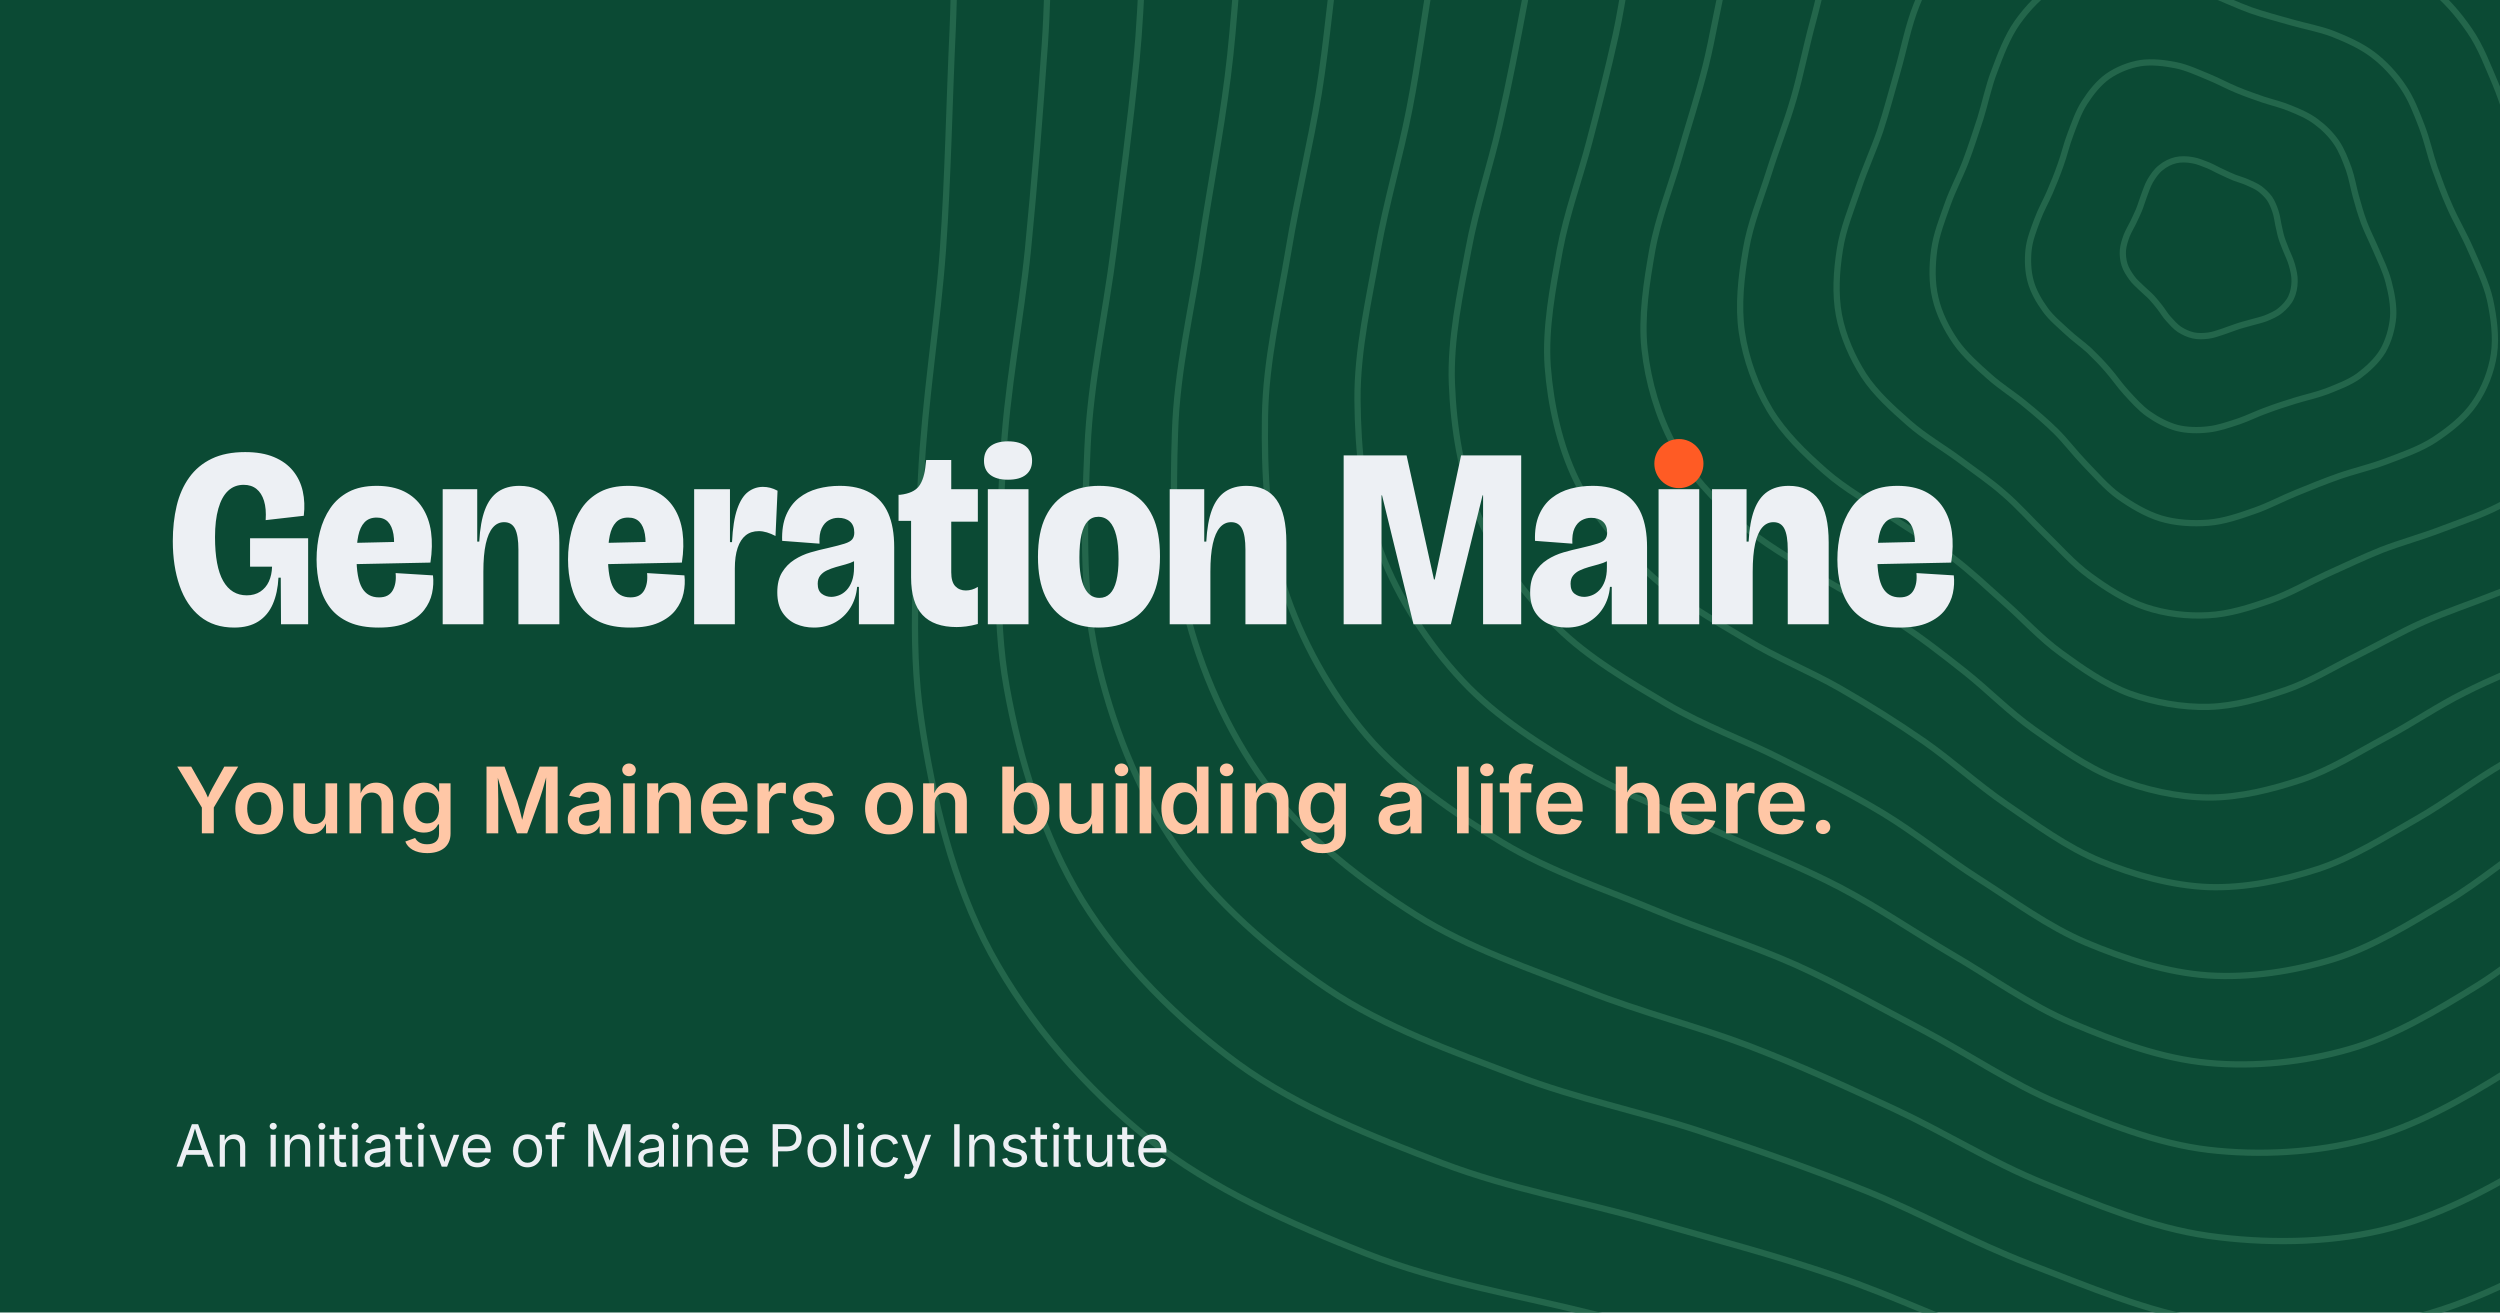
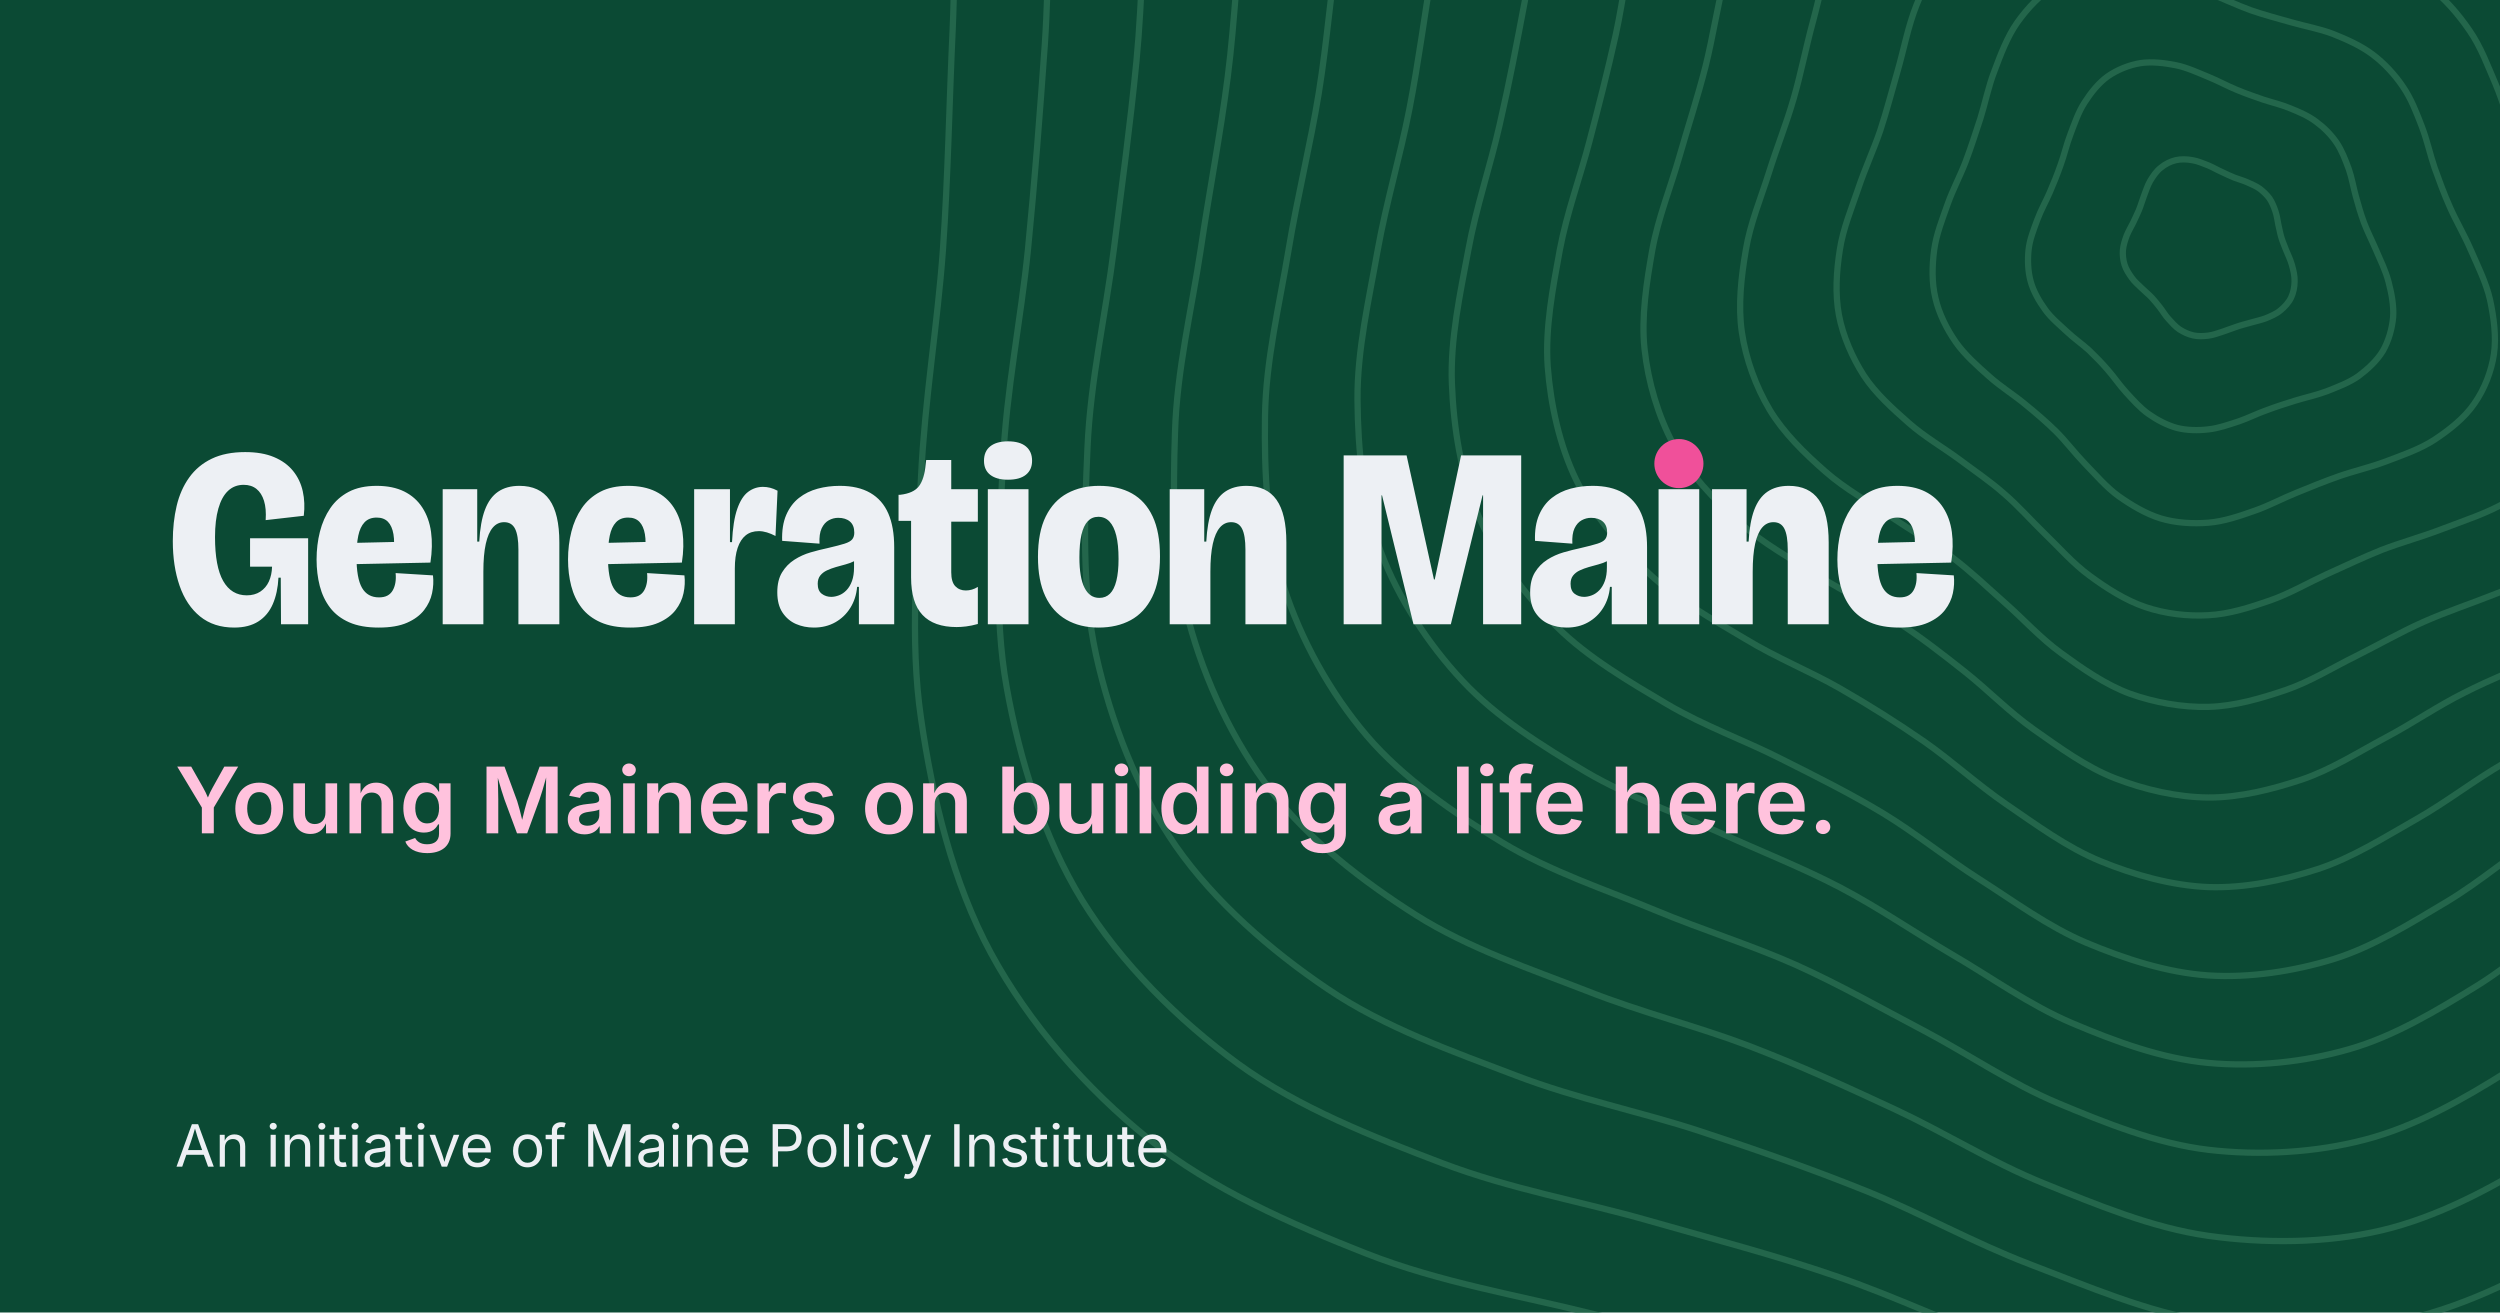
<svg xmlns="http://www.w3.org/2000/svg" viewBox="0 0 1200 630" width="1200" height="630" role="img" aria-labelledby="t">
  <rect width="1200" height="630" fill="#0B4A34" />
  <g fill="none" stroke="#34795A" stroke-width="3" stroke-opacity="0.6" stroke-linejoin="round">
    <path d="M1097.3 120.0C1098.2 122.2 1099.4 124.6 1100.1 127.1C1100.8 129.6 1101.5 132.4 1101.4 135.1C1101.4 137.7 1100.8 140.6 1099.7 142.9C1098.6 145.2 1096.6 147.4 1094.6 149.0C1092.6 150.7 1089.9 151.8 1087.5 152.8C1085.1 153.7 1082.5 154.2 1080.2 154.9C1077.8 155.6 1075.6 156.1 1073.4 156.9C1071.2 157.6 1069.1 158.5 1066.9 159.2C1064.7 159.9 1062.4 160.8 1060.0 161.1C1057.6 161.4 1055.1 161.5 1052.8 161.0C1050.5 160.5 1048.1 159.4 1046.1 158.1C1044.2 156.8 1042.4 154.8 1040.9 153.1C1039.3 151.4 1038.2 149.4 1036.8 147.6C1035.5 145.9 1034.2 144.4 1032.8 142.8C1031.4 141.3 1029.7 140.0 1028.1 138.4C1026.5 136.8 1024.6 135.3 1023.3 133.4C1021.9 131.5 1020.5 129.3 1019.8 127.1C1019.1 124.9 1018.8 122.3 1019.0 120.0C1019.2 117.7 1020.0 115.3 1020.8 113.1C1021.7 110.9 1022.9 108.9 1023.9 106.9C1024.9 104.8 1025.8 102.9 1026.7 100.8C1027.6 98.6 1028.2 96.4 1029.1 94.0C1030.0 91.7 1030.8 89.0 1032.1 86.8C1033.5 84.5 1035.1 82.1 1037.2 80.5C1039.2 78.8 1041.8 77.5 1044.3 76.9C1046.8 76.3 1049.8 76.4 1052.4 76.9C1055.0 77.3 1057.6 78.5 1060.0 79.4C1062.4 80.4 1064.5 81.7 1066.6 82.6C1068.7 83.6 1070.6 84.5 1072.6 85.3C1074.7 86.1 1076.7 86.6 1078.7 87.5C1080.7 88.4 1082.9 89.3 1084.7 90.6C1086.4 91.9 1088.1 93.5 1089.4 95.3C1090.6 97.1 1091.5 99.3 1092.2 101.4C1092.9 103.5 1093.2 105.7 1093.6 107.8C1094.1 109.8 1094.4 111.8 1095.0 113.8C1095.6 115.9 1096.5 117.8 1097.3 120.0Z" />
    <path d="M1140.5 120.0C1142.5 124.7 1145.1 129.9 1146.5 135.3C1147.9 140.6 1149.1 146.7 1148.7 152.3C1148.2 157.8 1146.5 163.7 1143.8 168.4C1141.0 173.1 1136.5 177.2 1132.1 180.5C1127.6 183.7 1121.9 185.8 1116.9 187.8C1111.8 189.7 1106.6 190.8 1101.7 192.3C1096.9 193.8 1092.5 195.2 1088.0 196.9C1083.4 198.5 1079.2 200.7 1074.5 202.3C1069.8 203.8 1064.9 205.6 1060.0 206.1C1055.1 206.7 1049.7 206.6 1044.9 205.4C1040.2 204.1 1035.4 201.6 1031.3 198.7C1027.3 195.9 1023.8 191.9 1020.5 188.3C1017.3 184.8 1014.7 180.9 1011.7 177.5C1008.8 174.1 1005.9 171.2 1002.7 168.1C999.4 165.1 995.6 162.5 992.1 159.2C988.6 155.9 984.5 152.6 981.6 148.5C978.7 144.5 976.0 139.8 974.7 135.0C973.4 130.3 973.2 124.9 973.7 120.0C974.2 115.1 976.2 110.1 977.9 105.5C979.6 100.9 982.0 96.7 983.9 92.3C985.8 87.9 987.5 83.7 989.1 79.1C990.8 74.5 991.9 69.4 993.8 64.5C995.7 59.5 997.6 53.8 1000.6 49.2C1003.6 44.5 1007.4 39.7 1011.8 36.6C1016.3 33.5 1021.9 31.2 1027.4 30.3C1032.8 29.5 1038.9 30.2 1044.4 31.3C1049.8 32.4 1055.1 34.9 1060.0 36.9C1064.9 38.9 1069.2 41.3 1073.6 43.1C1077.9 44.9 1082.0 46.3 1086.3 47.8C1090.6 49.2 1095.0 50.2 1099.3 52.0C1103.5 53.7 1108.0 55.6 1111.7 58.4C1115.4 61.1 1118.9 64.6 1121.5 68.4C1124.1 72.2 1125.8 76.8 1127.4 81.1C1128.9 85.4 1129.6 89.9 1130.8 94.2C1132.0 98.5 1133.1 102.5 1134.7 106.8C1136.3 111.1 1138.5 115.3 1140.5 120.0Z" />
    <path d="M1186.0 120.0C1189.2 127.4 1193.3 135.5 1195.2 143.8C1197.0 152.2 1198.3 161.6 1197.1 169.9C1195.9 178.2 1192.5 186.9 1187.7 193.7C1183.0 200.6 1175.6 206.4 1168.5 211.1C1161.4 215.7 1152.8 218.6 1145.2 221.5C1137.5 224.4 1129.8 226.1 1122.7 228.6C1115.6 231.1 1109.2 233.7 1102.4 236.5C1095.6 239.2 1089.1 242.8 1082.1 245.2C1075.0 247.7 1067.5 250.3 1060.0 250.9C1052.5 251.5 1044.4 251.0 1037.3 248.9C1030.1 246.7 1023.1 242.5 1017.0 238.2C1010.9 233.8 1005.8 227.7 1000.8 222.6C995.8 217.4 991.7 211.9 986.9 207.1C982.1 202.4 977.3 198.3 971.9 193.9C966.6 189.5 960.4 185.7 954.8 180.7C949.3 175.8 943.1 170.4 938.7 164.1C934.4 157.9 930.7 150.5 929.0 143.1C927.2 135.7 927.4 127.5 928.4 120.0C929.4 112.5 932.4 105.0 934.9 97.9C937.4 90.9 940.9 84.4 943.5 77.6C946.1 70.7 948.2 64.1 950.6 56.8C952.9 49.5 954.4 41.6 957.4 33.9C960.3 26.2 963.5 17.6 968.3 10.8C973.2 3.9 979.5 -2.8 986.6 -7.1C993.7 -11.4 1002.6 -14.0 1010.9 -14.8C1019.3 -15.6 1028.6 -13.9 1036.7 -12.0C1044.9 -10.1 1052.7 -6.2 1060.0 -3.4C1067.3 -0.6 1073.7 2.5 1080.3 4.9C1086.9 7.2 1093.2 8.8 1099.8 10.7C1106.4 12.6 1113.4 13.8 1119.9 16.3C1126.4 18.9 1133.2 21.9 1138.8 26.1C1144.4 30.3 1149.5 35.8 1153.4 41.6C1157.4 47.4 1160.0 54.3 1162.5 60.8C1165.0 67.3 1166.4 74.0 1168.6 80.5C1170.9 86.9 1173.1 93.0 1176.0 99.5C1178.9 106.1 1182.8 112.6 1186.0 120.0Z" />
    <path d="M1234.0 120.0C1238.4 130.1 1243.8 141.5 1245.8 152.8C1247.8 164.1 1248.7 176.8 1246.2 187.8C1243.7 198.8 1238.1 209.9 1231.0 218.7C1223.9 227.5 1213.5 234.7 1203.7 240.6C1193.9 246.4 1182.4 250.0 1172.3 253.9C1162.2 257.8 1152.4 260.4 1143.1 264.0C1133.9 267.7 1125.6 271.7 1116.7 275.7C1107.8 279.8 1099.1 284.9 1089.7 288.2C1080.2 291.5 1070.0 294.8 1060.0 295.3C1050.0 295.9 1039.3 294.6 1029.8 291.4C1020.3 288.2 1011.1 282.3 1003.1 276.4C995.0 270.5 988.3 262.7 981.4 256.1C974.6 249.5 968.8 242.8 961.9 236.9C955.1 230.9 947.9 226.1 940.3 220.4C932.7 214.8 923.8 209.7 916.2 203.0C908.6 196.3 900.2 188.8 894.6 180.2C889.1 171.6 884.6 161.3 882.7 151.3C880.8 141.2 881.5 130.1 883.1 120.0C884.6 109.9 888.8 99.9 892.0 90.4C895.2 80.8 899.3 72.1 902.5 62.7C905.6 53.3 908.0 43.9 910.9 33.9C913.8 23.9 915.8 12.8 919.9 2.5C924.1 -7.9 928.8 -19.3 935.8 -28.0C942.7 -36.8 951.9 -45.1 961.8 -50.1C971.7 -55.1 983.9 -57.5 995.2 -58.0C1006.5 -58.4 1018.7 -55.5 1029.5 -52.8C1040.3 -50.1 1050.4 -45.2 1060.0 -41.8C1069.6 -38.4 1078.0 -34.9 1086.9 -32.4C1095.7 -29.8 1104.3 -28.5 1113.3 -26.4C1122.2 -24.3 1131.8 -23.0 1140.6 -19.6C1149.4 -16.3 1158.6 -12.1 1166.1 -6.4C1173.5 -0.7 1180.1 6.9 1185.4 14.7C1190.8 22.5 1194.2 31.8 1197.9 40.4C1201.5 49.0 1203.8 57.8 1207.4 66.3C1211.0 74.9 1214.8 83.0 1219.2 91.9C1223.7 100.9 1229.6 109.9 1234.0 120.0Z" />
    <path d="M1284.3 120.0C1289.8 133.0 1296.0 147.7 1297.9 161.9C1299.7 176.2 1299.4 192.1 1295.3 205.6C1291.1 219.1 1282.7 232.5 1273.1 243.0C1263.4 253.5 1249.7 261.7 1237.2 268.7C1224.8 275.7 1210.7 279.9 1198.3 284.9C1186.0 289.8 1174.3 293.6 1163.1 298.6C1151.9 303.6 1141.9 309.4 1130.9 314.9C1119.9 320.3 1109.1 327.1 1097.2 331.2C1085.4 335.2 1072.5 339.0 1060.0 339.3C1047.5 339.6 1034.2 337.2 1022.4 333.0C1010.7 328.7 999.5 320.9 989.5 313.6C979.5 306.4 971.1 297.0 962.3 289.3C953.5 281.5 945.7 274.0 936.5 267.1C927.4 260.3 917.6 254.8 907.5 248.0C897.4 241.1 885.7 234.8 876.0 226.2C866.3 217.7 856.1 207.8 849.4 196.6C842.8 185.5 838.0 172.3 836.1 159.5C834.2 146.7 835.8 132.8 838.0 120.0C840.1 107.2 845.3 94.9 849.1 82.8C852.9 70.7 857.4 59.6 860.9 47.5C864.4 35.5 866.7 23.3 870.2 10.4C873.7 -2.4 876.2 -16.7 881.7 -29.6C887.2 -42.5 893.9 -56.5 903.2 -66.9C912.5 -77.2 924.8 -86.6 937.7 -91.9C950.5 -97.3 966.1 -99.1 980.3 -99.0C994.5 -98.8 1009.5 -94.6 1022.8 -91.2C1036.0 -87.7 1048.2 -82.1 1060.0 -78.4C1071.8 -74.7 1082.2 -71.5 1093.3 -69.1C1104.5 -66.7 1115.5 -66.0 1126.9 -63.9C1138.3 -61.7 1150.6 -60.2 1161.7 -56.1C1172.8 -52.0 1184.3 -46.5 1193.6 -39.2C1202.9 -31.9 1211.0 -22.1 1217.7 -12.3C1224.4 -2.5 1228.8 9.0 1233.8 19.7C1238.8 30.3 1242.4 41.0 1247.5 51.8C1252.6 62.5 1258.5 72.5 1264.6 83.9C1270.7 95.3 1278.7 107.0 1284.3 120.0Z" />
    <path d="M1336.6 120.0C1343.0 136.0 1349.6 154.1 1350.8 171.3C1352.0 188.5 1350.0 207.4 1343.7 223.3C1337.5 239.1 1325.9 254.3 1313.4 266.3C1301.0 278.3 1284.1 287.4 1269.0 295.4C1254.0 303.4 1237.6 308.4 1223.3 314.6C1208.9 320.7 1195.7 326.0 1182.7 332.6C1169.7 339.1 1158.2 347.1 1145.2 354.0C1132.2 360.9 1119.0 369.4 1104.8 374.2C1090.6 378.9 1074.9 382.9 1060.0 382.8C1045.1 382.7 1029.2 379.0 1015.3 373.6C1001.3 368.2 988.3 358.6 976.2 350.1C964.2 341.6 954.1 331.1 943.1 322.4C932.2 313.8 922.1 305.9 910.4 298.3C898.8 290.6 886.0 284.6 873.3 276.7C860.6 268.7 846.0 260.8 834.4 250.3C822.7 239.7 810.8 227.2 803.3 213.4C795.9 199.7 791.1 183.3 789.4 167.7C787.7 152.1 790.4 135.4 793.1 120.0C795.9 104.6 801.9 89.9 806.1 75.2C810.3 60.6 814.8 46.9 818.6 32.1C822.3 17.3 824.5 2.1 828.5 -13.6C832.6 -29.3 836.0 -46.8 843.0 -62.1C850.1 -77.3 859.1 -93.6 871.0 -105.2C882.9 -116.9 898.6 -126.7 914.5 -132.0C930.4 -137.4 949.3 -138.2 966.3 -137.4C983.3 -136.6 1000.8 -131.2 1016.4 -127.2C1032.0 -123.3 1046.1 -117.4 1060.0 -113.8C1073.9 -110.2 1086.4 -107.8 1099.8 -105.9C1113.3 -103.9 1126.9 -104.1 1140.8 -102.0C1154.7 -99.9 1169.7 -98.3 1183.2 -93.4C1196.6 -88.4 1210.3 -81.4 1221.5 -72.4C1232.6 -63.5 1242.1 -51.4 1250.2 -39.6C1258.4 -27.8 1263.9 -14.2 1270.4 -1.5C1276.9 11.2 1282.2 23.7 1289.2 36.6C1296.2 49.4 1304.3 61.6 1312.2 75.5C1320.1 89.4 1330.1 104.0 1336.6 120.0Z" />
    <path d="M1390.5 120.0C1397.5 139.0 1403.9 160.6 1404.0 180.6C1404.0 200.7 1399.6 222.5 1390.8 240.4C1382.1 258.4 1367.0 275.0 1351.7 288.4C1336.4 301.8 1316.4 311.4 1299.0 320.5C1281.6 329.7 1263.4 335.5 1247.2 343.1C1231.1 350.7 1216.8 357.8 1202.1 366.2C1187.5 374.6 1174.5 384.9 1159.5 393.4C1144.5 401.9 1129.0 411.8 1112.4 417.2C1095.8 422.6 1077.4 426.4 1060.0 425.8C1042.6 425.1 1024.4 420.0 1008.3 413.4C992.1 406.8 977.2 395.7 963.1 386.1C949.1 376.5 937.0 365.3 923.7 356.0C910.4 346.8 897.7 338.8 883.3 330.5C869.0 322.3 852.9 315.9 837.6 306.6C822.2 297.4 804.8 287.8 791.3 275.1C777.8 262.4 764.7 246.9 756.6 230.4C748.6 213.9 744.3 194.3 742.9 175.9C741.6 157.5 745.4 138.0 748.7 120.0C752.1 102.0 758.5 84.9 763.0 67.6C767.5 50.4 771.7 34.1 775.6 16.5C779.4 -1.1 781.4 -19.6 786.1 -38.1C790.9 -56.6 795.3 -77.2 804.2 -94.6C813.1 -112.0 824.9 -130.1 839.6 -142.7C854.3 -155.3 873.6 -165.0 892.5 -170.1C911.4 -175.2 933.6 -174.8 953.2 -173.3C972.9 -171.9 992.6 -165.4 1010.4 -161.3C1028.2 -157.2 1044.0 -151.5 1060.0 -148.5C1076.0 -145.5 1090.6 -144.4 1106.4 -143.2C1122.3 -142.0 1138.6 -143.2 1155.1 -141.3C1171.6 -139.3 1189.4 -137.4 1205.2 -131.5C1221.0 -125.7 1236.8 -116.9 1249.8 -106.2C1262.8 -95.5 1273.6 -81.2 1283.3 -67.4C1293.0 -53.5 1299.9 -37.9 1308.1 -23.2C1316.3 -8.5 1323.6 5.8 1332.6 20.8C1341.6 35.8 1352.3 50.2 1362.0 66.8C1371.6 83.3 1383.5 101.0 1390.5 120.0Z" />
    <path d="M1445.4 120.0C1452.6 142.0 1458.2 167.1 1456.6 189.9C1455.0 212.7 1447.5 237.0 1436.0 256.9C1424.5 276.7 1405.7 294.6 1387.6 309.1C1369.4 323.7 1346.7 333.9 1327.2 344.2C1307.7 354.5 1288.0 361.5 1270.4 370.8C1252.8 380.0 1237.6 389.4 1221.5 399.8C1205.5 410.2 1190.9 423.0 1174.0 433.1C1157.0 443.2 1139.0 454.5 1120.0 460.4C1101.0 466.2 1079.8 469.5 1060.0 468.2C1040.2 466.9 1019.7 460.2 1001.4 452.5C983.1 444.8 966.3 432.3 950.1 422.0C933.8 411.6 919.7 400.0 903.9 390.4C888.0 380.8 872.3 373.0 855.0 364.3C837.8 355.5 818.2 348.6 800.2 338.0C782.3 327.4 762.2 315.7 747.1 300.7C732.0 285.6 718.0 267.0 709.6 247.5C701.3 228.1 697.7 205.3 696.9 184.0C696.1 162.8 700.9 140.7 704.8 120.0C708.6 99.3 715.3 79.9 719.8 60.0C724.4 40.1 728.0 21.1 731.9 0.6C735.8 -19.9 737.6 -41.7 743.2 -62.9C748.8 -84.2 754.6 -107.7 765.7 -127.0C776.7 -146.3 791.5 -165.7 809.2 -178.9C826.9 -192.0 849.9 -201.2 871.8 -205.9C893.8 -210.5 918.9 -208.8 941.1 -206.7C963.2 -204.7 984.9 -197.7 1004.7 -193.7C1024.5 -189.8 1041.9 -185.1 1060.0 -183.1C1078.1 -181.1 1094.9 -181.8 1113.2 -181.6C1131.5 -181.4 1150.8 -183.8 1169.9 -181.9C1189.0 -180.1 1209.7 -177.6 1227.8 -170.7C1246.0 -163.8 1263.8 -153.0 1278.6 -140.5C1293.5 -128.0 1305.6 -111.4 1316.9 -95.6C1328.3 -79.8 1336.7 -62.3 1346.9 -45.6C1357.0 -29.0 1366.7 -12.9 1377.9 4.3C1389.0 21.5 1402.4 38.4 1413.7 57.6C1424.9 76.9 1438.3 98.0 1445.4 120.0Z" />
    <path d="M1500.8 120.0C1507.7 145.1 1511.7 173.6 1508.0 199.0C1504.3 224.4 1493.3 250.9 1478.8 272.4C1464.2 294.0 1441.7 312.7 1420.9 328.4C1400.0 344.0 1375.0 354.9 1353.7 366.4C1332.4 378.0 1311.9 386.6 1293.1 397.8C1274.4 409.0 1258.5 421.1 1241.1 433.7C1223.7 446.3 1207.5 461.7 1188.6 473.4C1169.7 485.0 1149.1 497.5 1127.6 503.6C1106.2 509.8 1082.2 512.3 1060.0 510.2C1037.8 508.2 1015.1 499.8 994.6 491.1C974.1 482.4 955.5 468.9 936.9 458.1C918.4 447.2 901.9 435.8 883.3 426.0C864.7 416.3 845.7 408.9 825.3 399.6C805.0 390.4 782.0 382.7 761.4 370.6C740.8 358.4 718.3 344.4 701.9 326.7C685.5 309.1 671.1 287.1 662.7 264.6C654.3 242.1 651.8 216.1 651.6 192.0C651.4 167.9 657.2 143.3 661.3 120.0C665.5 96.7 672.1 75.0 676.5 52.4C680.9 29.8 683.7 7.8 687.6 -15.5C691.6 -38.9 693.3 -64.0 699.9 -87.9C706.6 -111.8 714.3 -137.9 727.7 -158.8C741.1 -179.8 759.4 -200.0 780.2 -213.4C801.0 -226.8 827.7 -235.1 852.6 -239.2C877.5 -243.3 905.3 -240.2 929.8 -237.9C954.2 -235.5 977.4 -228.4 999.1 -225.2C1020.8 -221.9 1039.8 -218.9 1060.0 -218.3C1080.2 -217.7 1099.3 -220.6 1120.2 -221.5C1141.1 -222.5 1163.5 -226.0 1185.3 -224.2C1207.1 -222.5 1230.6 -219.1 1251.1 -211.0C1271.5 -202.8 1291.3 -189.9 1308.0 -175.5C1324.7 -161.1 1338.1 -142.2 1351.3 -124.4C1364.5 -106.6 1374.7 -87.4 1387.0 -68.8C1399.2 -50.2 1411.6 -32.3 1424.9 -12.8C1438.3 6.7 1454.3 26.1 1467.0 48.2C1479.6 70.4 1494.0 94.9 1500.8 120.0Z" />
    <path d="M1556.0 120.0C1562.0 148.2 1563.7 179.9 1557.5 207.7C1551.2 235.5 1536.2 263.9 1518.6 286.9C1501.0 310.0 1474.9 329.3 1451.6 346.1C1428.3 362.9 1401.5 374.4 1378.8 387.5C1356.2 400.6 1335.3 411.2 1315.6 424.6C1296.0 438.1 1279.7 453.2 1261.0 468.2C1242.3 483.1 1224.5 501.2 1203.5 514.3C1182.6 527.5 1159.2 540.8 1135.3 547.0C1111.4 553.3 1084.6 554.8 1060.0 551.9C1035.4 549.0 1010.5 539.0 987.8 529.5C965.1 520.0 944.6 505.9 923.6 494.8C902.6 483.8 883.4 472.8 861.9 463.1C840.3 453.5 817.7 446.6 794.2 436.8C770.7 427.0 744.1 418.3 721.1 404.4C698.1 390.4 673.6 373.7 656.1 353.2C638.6 332.7 624.4 307.1 616.2 281.5C608.1 256.0 606.8 226.8 607.2 199.8C607.6 172.9 614.2 145.9 618.5 120.0C622.8 94.1 628.9 70.0 633.0 44.7C637.1 19.4 638.9 -5.6 642.9 -31.8C646.9 -58.1 648.8 -86.5 656.7 -112.8C664.7 -139.2 674.7 -167.7 690.7 -189.9C706.7 -212.1 728.8 -232.7 752.8 -246.1C776.9 -259.4 807.1 -266.5 834.8 -270.0C862.5 -273.5 892.6 -269.4 919.1 -267.1C945.6 -264.8 970.2 -258.3 993.7 -256.2C1017.1 -254.2 1037.7 -253.4 1060.0 -254.6C1082.3 -255.9 1104.1 -261.2 1127.6 -263.5C1151.2 -265.8 1176.8 -270.2 1201.3 -268.3C1225.9 -266.4 1252.2 -261.9 1275.0 -252.3C1297.7 -242.8 1319.3 -227.5 1337.8 -211.1C1356.4 -194.7 1371.3 -173.6 1386.4 -153.9C1401.5 -134.1 1413.8 -113.2 1428.3 -92.6C1442.9 -72.1 1458.1 -52.4 1473.7 -30.6C1489.2 -8.7 1507.8 13.5 1521.5 38.6C1535.2 63.7 1550.0 91.8 1556.0 120.0Z" />
    <path d="M1610.2 120.0C1614.8 151.2 1613.5 185.9 1604.3 216.0C1595.2 246.0 1576.0 275.8 1555.2 300.3C1534.5 324.7 1505.3 344.5 1479.9 362.4C1454.5 380.3 1426.5 392.9 1402.9 407.8C1379.3 422.6 1358.5 435.7 1338.3 451.6C1318.0 467.6 1301.3 486.1 1281.4 503.5C1261.5 520.9 1241.8 541.6 1218.7 556.1C1195.7 570.6 1169.4 584.4 1143.0 590.6C1116.5 596.8 1087.0 597.0 1060.0 593.2C1033.0 589.4 1006.0 578.1 981.0 568.0C956.0 557.9 933.4 543.6 909.8 532.6C886.2 521.6 864.1 511.5 839.4 502.0C814.7 492.6 788.2 486.1 761.6 475.6C734.9 465.2 704.9 455.2 679.6 439.2C654.4 423.2 628.3 403.2 610.2 379.7C592.0 356.2 578.3 326.8 570.6 298.1C562.9 269.4 563.0 237.2 564.0 207.5C564.9 177.8 572.0 148.4 576.3 120.0C580.5 91.6 585.7 65.0 589.3 37.0C592.9 9.0 593.7 -19.1 597.8 -48.2C601.9 -77.3 604.3 -109.0 613.9 -137.6C623.4 -166.2 636.2 -196.6 655.1 -219.8C674.0 -242.9 700.0 -263.5 727.2 -276.6C754.5 -289.7 788.1 -295.4 818.4 -298.5C848.7 -301.5 880.7 -296.7 909.0 -294.9C937.3 -293.1 963.0 -287.9 988.1 -287.6C1013.3 -287.3 1035.4 -289.5 1060.0 -292.9C1084.6 -296.3 1109.1 -304.3 1135.4 -307.9C1161.8 -311.4 1190.7 -316.4 1218.0 -314.2C1245.4 -312.0 1274.4 -305.9 1299.4 -294.7C1324.5 -283.6 1347.7 -265.8 1368.2 -247.3C1388.7 -228.8 1405.1 -205.6 1422.2 -183.9C1439.4 -162.3 1454.0 -139.8 1470.9 -117.3C1487.9 -94.7 1506.2 -73.2 1523.8 -48.8C1541.4 -24.4 1562.2 0.8 1576.6 28.9C1591.0 57.0 1605.6 88.8 1610.2 120.0Z" />
    <path d="M1662.6 120.0C1665.3 154.1 1660.4 191.6 1648.0 223.7C1635.7 255.8 1612.3 286.8 1588.6 312.4C1564.9 338.0 1533.0 358.3 1505.9 377.5C1478.9 396.6 1450.5 410.5 1426.4 427.5C1402.3 444.4 1382.0 460.4 1361.4 479.2C1340.7 498.0 1323.7 520.1 1302.5 540.1C1281.3 560.0 1259.6 583.1 1234.3 598.8C1209.0 614.5 1179.7 628.4 1150.7 634.3C1121.6 640.2 1089.4 639.0 1060.0 634.4C1030.6 629.8 1001.6 617.2 974.2 606.8C946.8 596.3 922.0 582.3 895.6 571.6C869.2 561.0 843.8 552.1 815.8 542.9C787.8 533.7 757.3 527.6 727.5 516.2C697.8 504.9 664.4 493.1 637.3 474.7C610.1 456.4 583.0 432.8 564.4 406.1C545.9 379.4 533.2 346.2 526.1 314.3C519.1 282.4 520.6 247.2 522.0 214.9C523.4 182.5 530.7 150.9 534.6 120.0C538.5 89.1 542.5 60.1 545.5 29.3C548.5 -1.5 548.2 -32.8 552.6 -64.7C557.0 -96.5 560.3 -131.3 571.7 -161.9C583.1 -192.5 599.1 -224.5 621.0 -248.3C643.0 -272.2 673.1 -292.1 703.5 -304.9C733.8 -317.6 770.6 -322.0 803.2 -324.8C835.8 -327.7 869.3 -322.7 899.2 -321.9C929.0 -321.1 955.6 -318.1 982.4 -320.1C1009.2 -322.0 1033.1 -327.8 1060.0 -333.6C1086.9 -339.3 1114.5 -350.1 1143.7 -354.8C1173.0 -359.6 1205.3 -364.8 1235.4 -362.0C1265.5 -359.2 1297.2 -351.0 1324.5 -338.0C1351.7 -325.1 1376.6 -304.6 1399.0 -284.0C1421.4 -263.4 1439.5 -238.2 1458.8 -214.6C1478.1 -191.1 1495.4 -167.1 1514.7 -142.5C1534.1 -118.0 1555.5 -94.4 1575.0 -67.5C1594.5 -40.5 1617.2 -12.1 1631.8 19.2C1646.4 50.4 1659.9 85.9 1662.6 120.0Z" />
    <path d="M1712.7 120.0C1713.0 156.9 1703.9 196.9 1688.2 230.8C1672.5 264.7 1644.9 296.5 1618.6 323.3C1592.3 350.1 1558.3 370.8 1530.2 391.5C1502.0 412.1 1473.9 427.7 1449.8 447.1C1425.7 466.5 1406.3 485.9 1385.4 507.8C1364.5 529.6 1347.0 555.6 1324.4 578.0C1301.9 600.4 1277.8 625.7 1250.1 642.4C1222.5 659.1 1190.1 672.6 1158.4 678.2C1126.7 683.7 1091.9 680.8 1060.0 675.5C1028.1 670.2 997.1 656.7 967.2 646.2C937.3 635.7 910.2 622.4 880.8 612.4C851.4 602.3 822.5 594.8 791.0 585.8C759.6 576.8 725.0 570.8 692.2 558.3C659.4 545.8 623.2 531.7 594.4 510.7C565.6 489.7 538.0 462.2 519.4 432.1C500.9 402.0 489.5 364.9 483.2 329.9C476.9 294.9 479.7 257.0 481.4 222.0C483.1 187.0 490.0 153.4 493.4 120.0C496.7 86.6 499.1 55.0 501.5 21.5C503.8 -12.0 502.6 -46.6 507.4 -81.1C512.3 -115.7 517.0 -153.3 530.5 -185.7C544.1 -218.1 563.7 -251.1 588.8 -275.4C614.0 -299.6 648.2 -318.7 681.5 -331.0C714.9 -343.4 754.3 -346.5 788.9 -349.5C823.6 -352.5 858.1 -348.0 889.4 -348.8C920.6 -349.7 947.9 -349.7 976.4 -354.4C1004.8 -359.1 1030.6 -368.8 1060.0 -377.2C1089.4 -385.5 1120.2 -398.8 1152.5 -404.5C1184.7 -410.2 1220.5 -415.2 1253.4 -411.4C1286.3 -407.7 1320.4 -397.2 1349.9 -382.1C1379.4 -367.1 1405.8 -343.9 1430.2 -321.2C1454.5 -298.5 1474.5 -271.3 1496.0 -245.9C1517.6 -220.4 1537.7 -195.0 1559.5 -168.4C1581.3 -141.8 1605.8 -116.0 1626.9 -86.4C1648.1 -56.7 1672.0 -24.8 1686.3 9.6C1700.6 44.0 1712.4 83.1 1712.7 120.0Z" />
    <path d="M1759.7 120.0C1757.2 159.5 1743.6 201.7 1724.6 237.2C1705.5 272.7 1674.1 305.2 1645.5 333.1C1617.0 361.0 1581.8 382.4 1553.1 404.7C1524.5 427.0 1497.4 444.9 1473.6 467.1C1449.8 489.2 1431.6 512.6 1410.5 537.7C1389.5 562.8 1371.3 592.7 1347.3 617.6C1323.2 642.4 1296.5 669.5 1266.3 686.9C1236.2 704.4 1200.6 717.2 1166.2 722.2C1131.8 727.2 1094.3 722.7 1060.0 716.7C1025.7 710.8 992.5 696.9 960.1 686.6C927.6 676.3 897.8 664.2 865.3 654.9C832.8 645.7 800.0 639.7 765.1 630.8C730.2 622.0 691.4 615.7 655.8 601.7C620.2 587.7 581.5 570.8 551.4 546.7C521.4 522.7 493.8 491.0 475.6 457.4C457.4 423.8 447.6 383.0 442.1 344.9C436.5 306.8 440.4 266.4 442.1 228.9C443.9 191.5 450.0 155.9 452.6 120.0C455.1 84.1 455.6 50.0 457.3 13.7C458.9 -22.5 456.9 -60.4 462.5 -97.5C468.1 -134.6 474.6 -174.9 490.6 -208.7C506.6 -242.6 530.1 -276.3 558.6 -300.7C587.0 -325.1 625.2 -343.1 661.3 -355.2C697.4 -367.2 739.0 -369.4 775.4 -373.0C811.7 -376.5 846.9 -373.4 879.3 -376.5C911.7 -379.5 939.7 -383.3 969.9 -391.3C1000.0 -399.2 1028.0 -413.2 1060.0 -424.1C1092.0 -435.1 1126.4 -450.6 1161.7 -456.9C1197.1 -463.3 1236.3 -467.4 1272.0 -462.4C1307.6 -457.3 1344.0 -444.0 1375.6 -426.7C1407.2 -409.4 1435.2 -383.4 1461.6 -358.6C1487.9 -333.7 1509.9 -304.9 1533.8 -277.6C1557.7 -250.3 1580.9 -223.4 1605.1 -194.7C1629.3 -166.0 1656.6 -137.8 1679.0 -105.3C1701.4 -72.8 1726.1 -37.4 1739.5 0.2C1752.9 37.7 1762.2 80.5 1759.7 120.0Z" />
  </g>
  <g transform="translate(80.0 210.0) scale(1.2279)">
    <path fill="#EDF0F4" d="M26.4 74.3Q18.4 74.3 13.05 69.95Q7.7 65.6 5.05 57.95Q2.4 50.3 2.4 40.5Q2.4 33.1 3.9 26.75Q5.4 20.4 8.8 15.65Q12.2 10.9 17.6 8.3Q23 5.7 30.7 5.7Q37.3 5.7 41.95 7.65Q46.6 9.6 49.4 13.05Q52.2 16.5 53.2 21Q54.2 25.5 53.6 30.6L38.7 32.3Q39 27.8 38.05 24.75Q37.1 21.7 35.1 20.1Q33.1 18.5 30.1 18.5Q26.5 18.5 24 20.85Q21.5 23.2 20.2 27.8Q18.9 32.4 18.9 38.9Q18.9 44.7 19.7 49Q20.5 53.3 22.1 56.1Q23.7 58.9 26 60.3Q28.3 61.7 31.3 61.7Q34.4 61.7 36.6 60.25Q38.8 58.8 39.95 56.3Q41.1 53.8 41.2 50.5H32.6V39.4H55.3V51.4V73H44.7L44.6 54.8H43.7Q43.4 60.7 41.5 65.1Q39.6 69.5 35.85 71.9Q32.1 74.3 26.4 74.3ZM82.9 74.3Q76 74.3 71.35 72.25Q66.7 70.2 63.9 66.55Q61.1 62.9 59.85 58.05Q58.6 53.2 58.6 47.7Q58.6 42 59.9 36.85Q61.2 31.7 63.95 27.65Q66.7 23.6 71.15 21.25Q75.6 18.9 82.1 18.9Q88.4 18.9 92.85 21.1Q97.3 23.3 99.95 27.4Q102.6 31.5 103.35 36.95Q104.1 42.4 103.1 48.9L68.8 49.6V41.3L90.5 40.8L88.6 45.9Q89.2 41 88.65 37.8Q88.1 34.6 86.5 32.95Q84.9 31.3 82.1 31.3Q79.1 31.3 77.35 33.15Q75.6 35 74.9 38.4Q74.2 41.8 74.2 46.5Q74.2 55 76.35 58.75Q78.5 62.5 83 62.5Q85 62.5 86.3 61.8Q87.6 61.1 88.35 59.8Q89.1 58.5 89.4 56.8Q89.7 55.1 89.5 53L104.1 53.9Q104.5 57.3 103.75 60.85Q103 64.4 100.65 67.45Q98.3 70.5 94 72.4Q89.7 74.3 82.9 74.3ZM107.9 73V42.3V20.2H121.4V40.7H122.2Q122.6 33.1 124.4 28.3Q126.2 23.5 129.55 21.2Q132.9 18.9 137.9 18.9Q145.8 18.9 149.65 24.35Q153.5 29.8 153.5 41V73H137.5V43.8Q137.5 38.3 136.2 35.7Q134.9 33.1 131.9 33.1Q129.3 33.1 127.5 35.2Q125.7 37.3 124.75 41.55Q123.8 45.8 123.8 52.5V73ZM181.2 74.3Q174.3 74.3 169.65 72.25Q165 70.2 162.2 66.55Q159.4 62.9 158.15 58.05Q156.9 53.2 156.9 47.7Q156.9 42 158.2 36.85Q159.5 31.7 162.25 27.65Q165 23.6 169.45 21.25Q173.9 18.9 180.4 18.9Q186.7 18.9 191.15 21.1Q195.6 23.3 198.25 27.4Q200.9 31.5 201.65 36.95Q202.4 42.4 201.4 48.9L167.1 49.6V41.3L188.8 40.8L186.9 45.9Q187.5 41 186.95 37.8Q186.4 34.6 184.8 32.95Q183.2 31.3 180.4 31.3Q177.4 31.3 175.65 33.15Q173.9 35 173.2 38.4Q172.5 41.8 172.5 46.5Q172.5 55 174.65 58.75Q176.8 62.5 181.3 62.5Q183.3 62.5 184.6 61.8Q185.9 61.1 186.65 59.8Q187.4 58.5 187.7 56.8Q188 55.1 187.8 53L202.4 53.9Q202.8 57.3 202.05 60.85Q201.3 64.4 198.95 67.45Q196.6 70.5 192.3 72.4Q188 74.3 181.2 74.3ZM206.2 73V44V20.2H220.2V40.9H221Q221.4 32.6 223.05 27.9Q224.7 23.2 227.3 21.25Q229.9 19.3 233.1 19.3Q234.5 19.3 235.9 19.65Q237.3 20 238.8 20.8L238 38.5Q236.3 37.6 234.65 37.1Q233 36.6 231.5 36.6Q228.4 36.6 226.35 38.25Q224.3 39.9 223.2 43.15Q222.1 46.4 222.1 51.2V73ZM253 74.3Q249.2 74.3 246 72.9Q242.8 71.5 240.75 68.45Q238.7 65.4 238.7 60.5Q238.7 55.8 240.55 52.75Q242.4 49.7 245.35 47.8Q248.3 45.9 251.75 44.9Q255.2 43.9 258.5 43.2Q262.8 42.2 265 41.5Q267.2 40.8 268 39.8Q268.8 38.8 268.8 37.2Q268.8 34.3 267.1 32.85Q265.4 31.4 262.5 31.4Q260.6 31.4 258.85 32.35Q257.1 33.3 256.05 35.5Q255 37.7 255.2 41.5L240.6 40.4Q240.4 34.4 242.2 30.25Q244 26.1 247.2 23.6Q250.4 21.1 254.5 20Q258.6 18.9 263.1 18.9Q270.3 18.9 275.05 21.65Q279.8 24.4 282.1 29.7Q284.4 35 284.4 42.9V53.3Q284.4 56.6 284.4 59.9Q284.4 63.2 284.4 66.45Q284.4 69.7 284.4 73H270.6Q270.6 69.5 270.6 65.9Q270.6 62.3 270.6 58.4H269.9Q269.5 63 267.25 66.6Q265 70.2 261.35 72.25Q257.7 74.3 253 74.3ZM259.8 62.3Q261.2 62.3 262.8 61.7Q264.4 61.1 265.75 59.7Q267.1 58.3 267.9 56.1Q268.7 53.9 268.7 50.8V46.9L271.2 46.2Q270.4 47.5 268.85 48.3Q267.3 49.1 265.4 49.6Q263.5 50.1 261.6 50.65Q259.7 51.2 258.1 51.95Q256.5 52.7 255.5 53.95Q254.5 55.2 254.5 57.2Q254.5 59.9 256.1 61.1Q257.7 62.3 259.8 62.3ZM308.8 74.1Q299.9 74.1 295.45 69.35Q291 64.6 291 54.7V32.6H286.1V22.4H286.7Q292 21.8 294.1 19Q296.2 16.2 296.7 10.5L296.9 8.8H306.7V20.2H317.1V32.9H306.7V52.7Q306.7 56.5 308.3 58.15Q309.9 59.8 312.4 59.8Q313.6 59.8 314.8 59.45Q316 59.1 317.1 58.4V72.9Q314.6 73.6 312.55 73.85Q310.5 74.1 308.8 74.1ZM321 73V20.2H336.9V73ZM328.9 16.5Q324.4 16.5 321.95 14.6Q319.5 12.7 319.5 9.1Q319.5 5.4 321.95 3.45Q324.4 1.5 328.9 1.5Q333.5 1.5 335.9 3.5Q338.3 5.5 338.3 9.1Q338.3 12.6 335.9 14.55Q333.5 16.5 328.9 16.5ZM364.3 74.3Q357 74.3 351.65 71.2Q346.3 68.1 343.45 62Q340.6 55.9 340.6 46.7Q340.6 37 343.65 30.85Q346.7 24.7 352.1 21.8Q357.5 18.9 364.5 18.9Q372 18.9 377.3 21.85Q382.6 24.8 385.45 30.9Q388.3 37 388.3 46.5Q388.3 56.2 385.25 62.35Q382.2 68.5 376.85 71.4Q371.5 74.3 364.3 74.3ZM364.6 62.7Q367.1 62.7 368.75 61.05Q370.4 59.4 371.25 56Q372.1 52.6 372.1 47.5Q372.1 41.9 371.2 38.3Q370.3 34.7 368.55 32.85Q366.8 31 364.2 31Q361.7 31 360.05 32.75Q358.4 34.5 357.6 38Q356.8 41.5 356.8 46.9Q356.8 54.8 358.8 58.75Q360.8 62.7 364.6 62.7ZM392.1 73V42.3V20.2H405.6V40.7H406.4Q406.8 33.1 408.6 28.3Q410.4 23.5 413.75 21.2Q417.1 18.9 422.1 18.9Q430 18.9 433.85 24.35Q437.7 29.8 437.7 41V73H421.7V43.8Q421.7 38.3 420.4 35.7Q419.1 33.1 416.1 33.1Q413.5 33.1 411.7 35.2Q409.9 37.3 408.95 41.55Q408 45.8 408 52.5V73ZM460.1 73V7H484.7L495.4 55.5H495.7L506 7H529.5V73H514.6V22.6H514.4L502 73H487.4L475.1 22.6H474.9V73ZM547.3 74.3Q543.5 74.3 540.3 72.9Q537.1 71.5 535.05 68.45Q533 65.4 533 60.5Q533 55.8 534.85 52.75Q536.7 49.7 539.65 47.8Q542.6 45.9 546.05 44.9Q549.5 43.9 552.8 43.2Q557.1 42.2 559.3 41.5Q561.5 40.8 562.3 39.8Q563.1 38.8 563.1 37.2Q563.1 34.3 561.4 32.85Q559.7 31.4 556.8 31.4Q554.9 31.4 553.15 32.35Q551.4 33.3 550.35 35.5Q549.3 37.7 549.5 41.5L534.9 40.4Q534.7 34.4 536.5 30.25Q538.3 26.1 541.5 23.6Q544.7 21.1 548.8 20Q552.9 18.9 557.4 18.9Q564.6 18.9 569.35 21.65Q574.1 24.4 576.4 29.7Q578.7 35 578.7 42.9V53.3Q578.7 56.6 578.7 59.9Q578.7 63.2 578.7 66.45Q578.7 69.7 578.7 73H564.9Q564.9 69.5 564.9 65.9Q564.9 62.3 564.9 58.4H564.2Q563.8 63 561.55 66.6Q559.3 70.2 555.65 72.25Q552 74.3 547.3 74.3ZM554.1 62.3Q555.5 62.3 557.1 61.7Q558.7 61.1 560.05 59.7Q561.4 58.3 562.2 56.1Q563 53.9 563 50.8V46.9L565.5 46.2Q564.7 47.5 563.15 48.3Q561.6 49.1 559.7 49.6Q557.8 50.1 555.9 50.65Q554 51.2 552.4 51.95Q550.8 52.7 549.8 53.95Q548.8 55.2 548.8 57.2Q548.8 59.9 550.4 61.1Q552 62.3 554.1 62.3ZM583.2 73V20.2H599.1V73ZM604.1 73V42.3V20.2H617.6V40.7H618.4Q618.8 33.1 620.6 28.3Q622.4 23.5 625.75 21.2Q629.1 18.9 634.1 18.9Q642 18.9 645.85 24.35Q649.7 29.8 649.7 41V73H633.7V43.8Q633.7 38.3 632.4 35.7Q631.1 33.1 628.1 33.1Q625.5 33.1 623.7 35.2Q621.9 37.3 620.95 41.55Q620 45.8 620 52.5V73ZM677.4 74.3Q670.5 74.3 665.85 72.25Q661.2 70.2 658.4 66.55Q655.6 62.9 654.35 58.05Q653.1 53.2 653.1 47.7Q653.1 42 654.4 36.85Q655.7 31.7 658.45 27.65Q661.2 23.6 665.65 21.25Q670.1 18.9 676.6 18.9Q682.9 18.9 687.35 21.1Q691.8 23.3 694.45 27.4Q697.1 31.5 697.85 36.95Q698.6 42.4 697.6 48.9L663.3 49.6V41.3L685 40.8L683.1 45.9Q683.7 41 683.15 37.8Q682.6 34.6 681 32.95Q679.4 31.3 676.6 31.3Q673.6 31.3 671.85 33.15Q670.1 35 669.4 38.4Q668.7 41.8 668.7 46.5Q668.7 55 670.85 58.75Q673 62.5 677.5 62.5Q679.5 62.5 680.8 61.8Q682.1 61.1 682.85 59.8Q683.6 58.5 683.9 56.8Q684.2 55.1 684 53L698.6 53.9Q699 57.3 698.25 60.85Q697.5 64.4 695.15 67.45Q692.8 70.5 688.5 72.4Q684.2 74.3 677.4 74.3Z" />
-     <circle cx="591.15" cy="10.20" r="9.60" fill="#FF5B24" />
+     <circle cx="591.15" cy="10.20" r="9.60" fill="#F0509A" />
  </g>
-   <text x="84" y="400" font-size="44" fill="#FFC7A6" text-anchor="start" style="font-family:Inter,Arial,sans-serif;font-weight:600">Young Mainers on building a life here.</text>
+   <text x="84" y="400" font-size="44" fill="#FFC2DD" text-anchor="start" style="font-family:Inter,Arial,sans-serif;font-weight:600">Young Mainers on building a life here.</text>
  <text x="84" y="560" font-size="28" fill="#EDF0F4" text-anchor="start" style="font-family:Inter,Arial,sans-serif">An initiative of Maine Policy Institute</text>
</svg>
